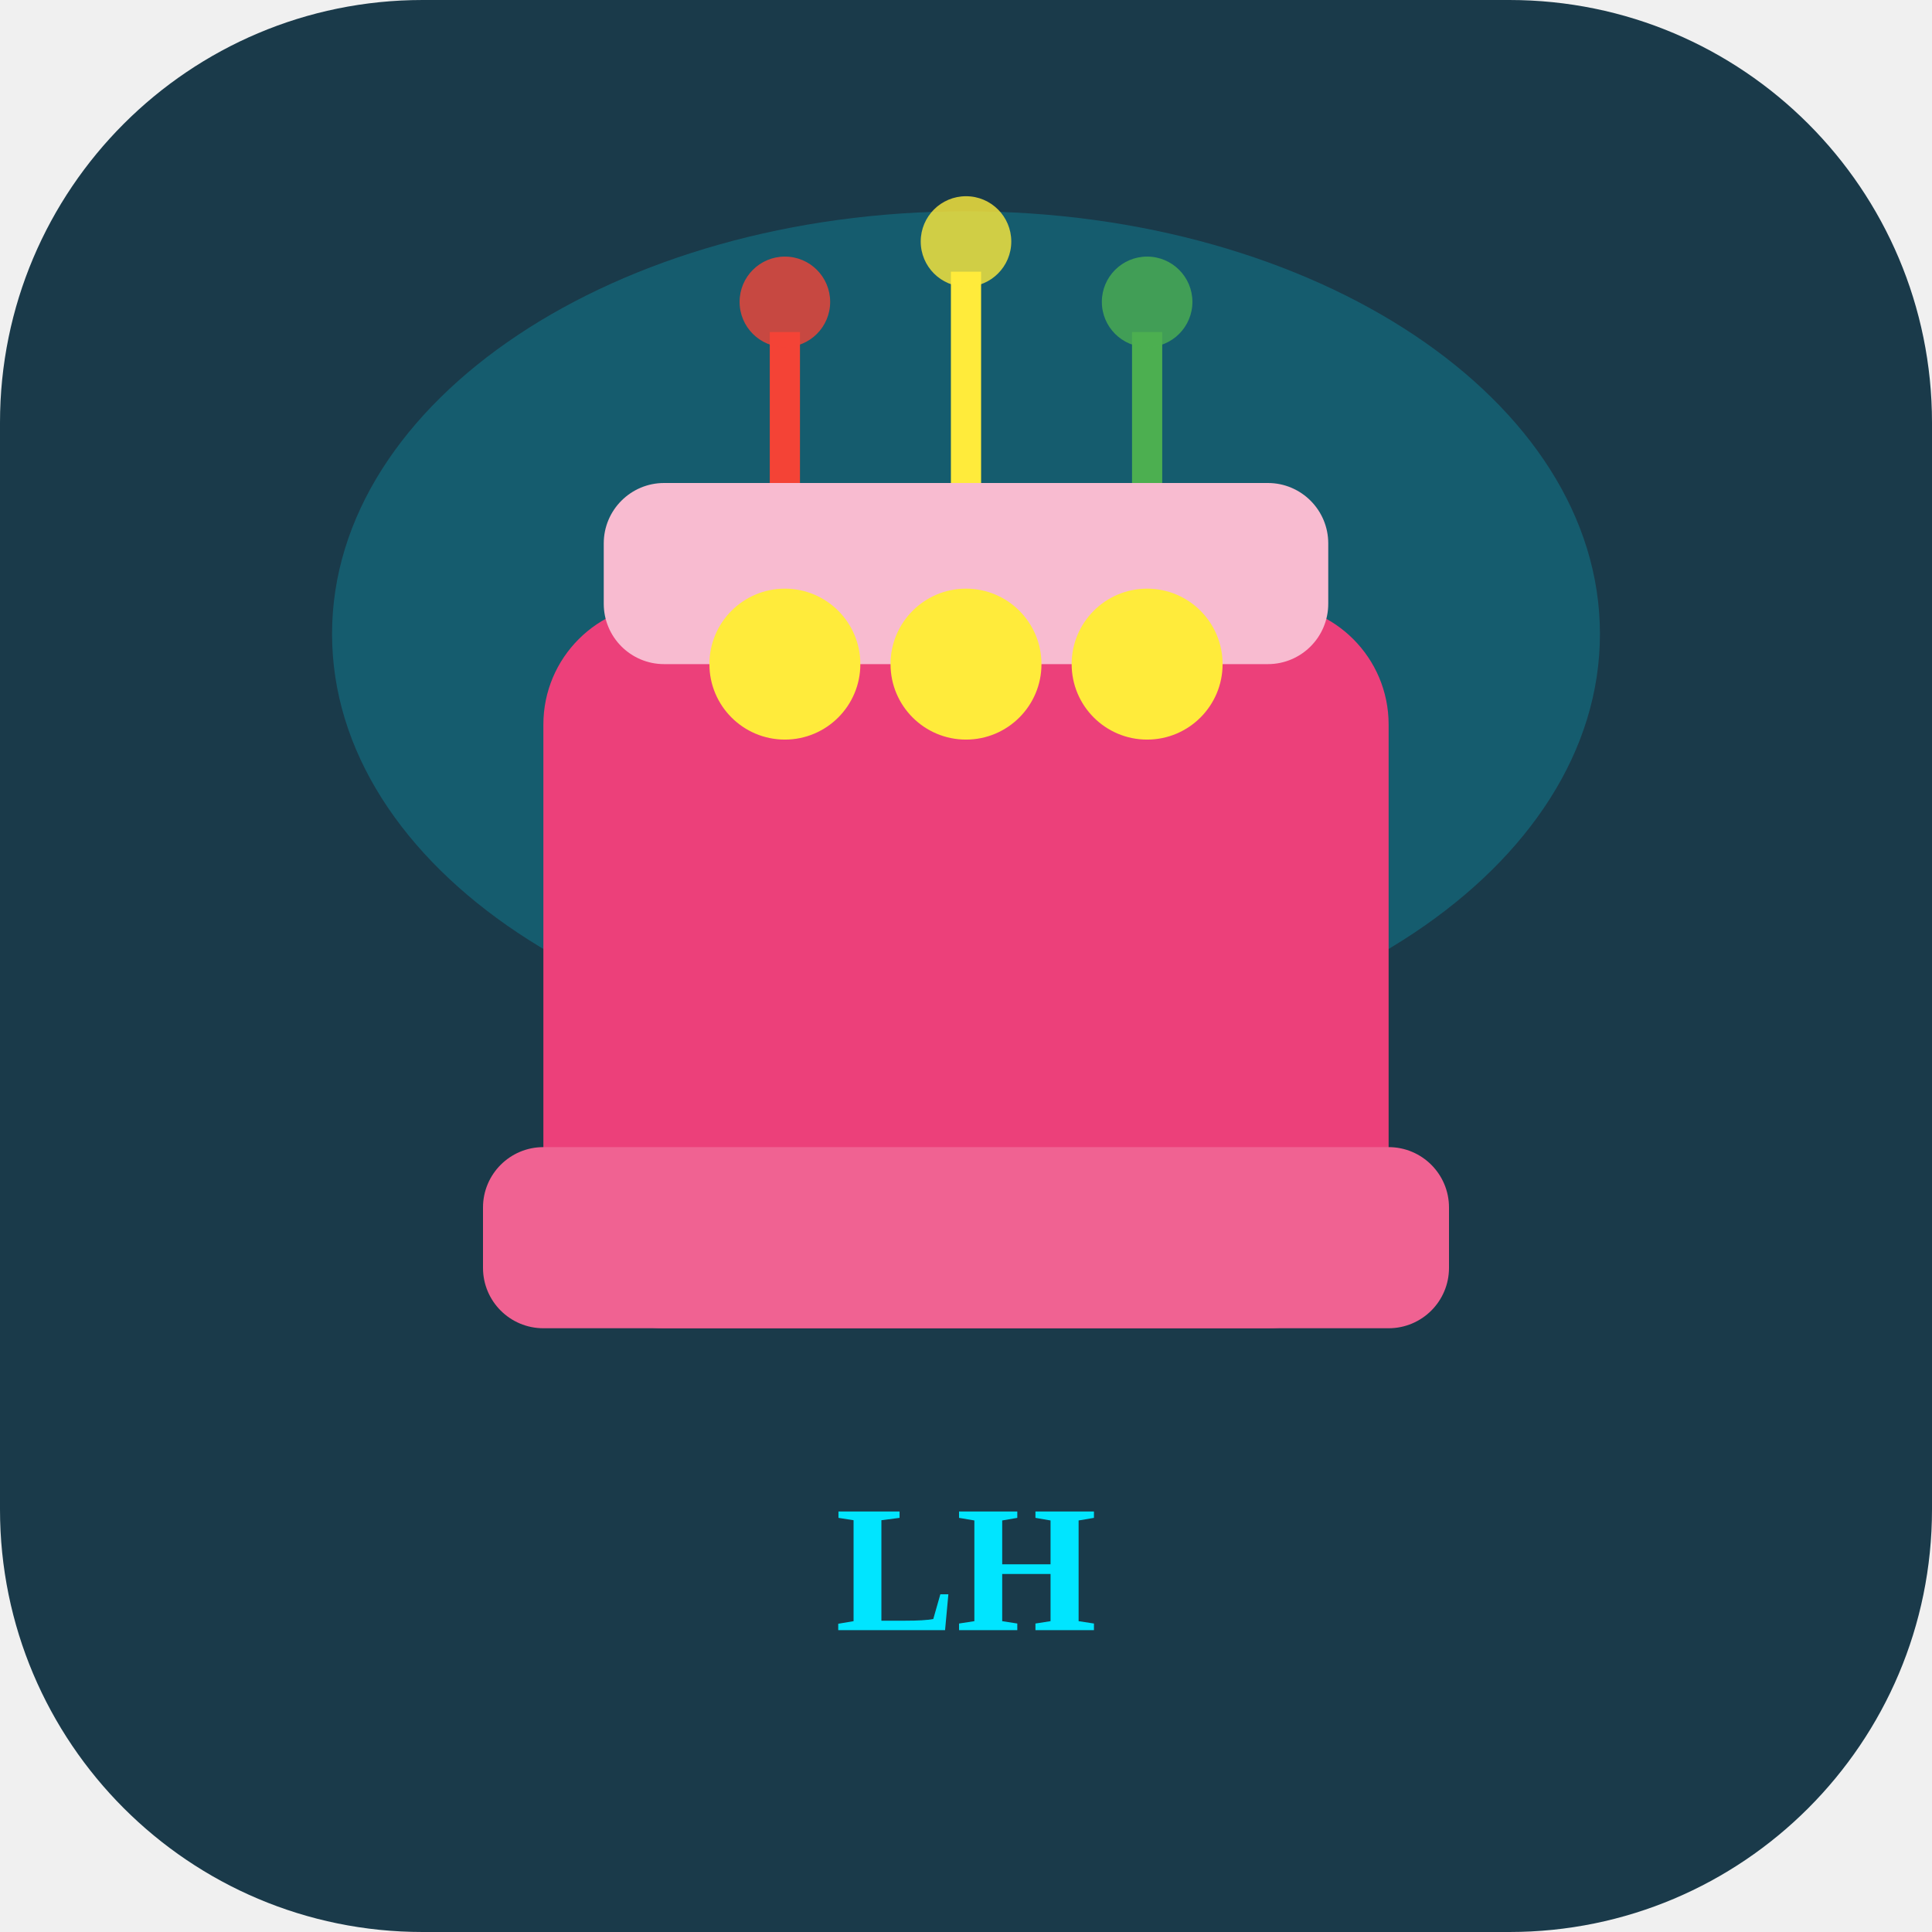
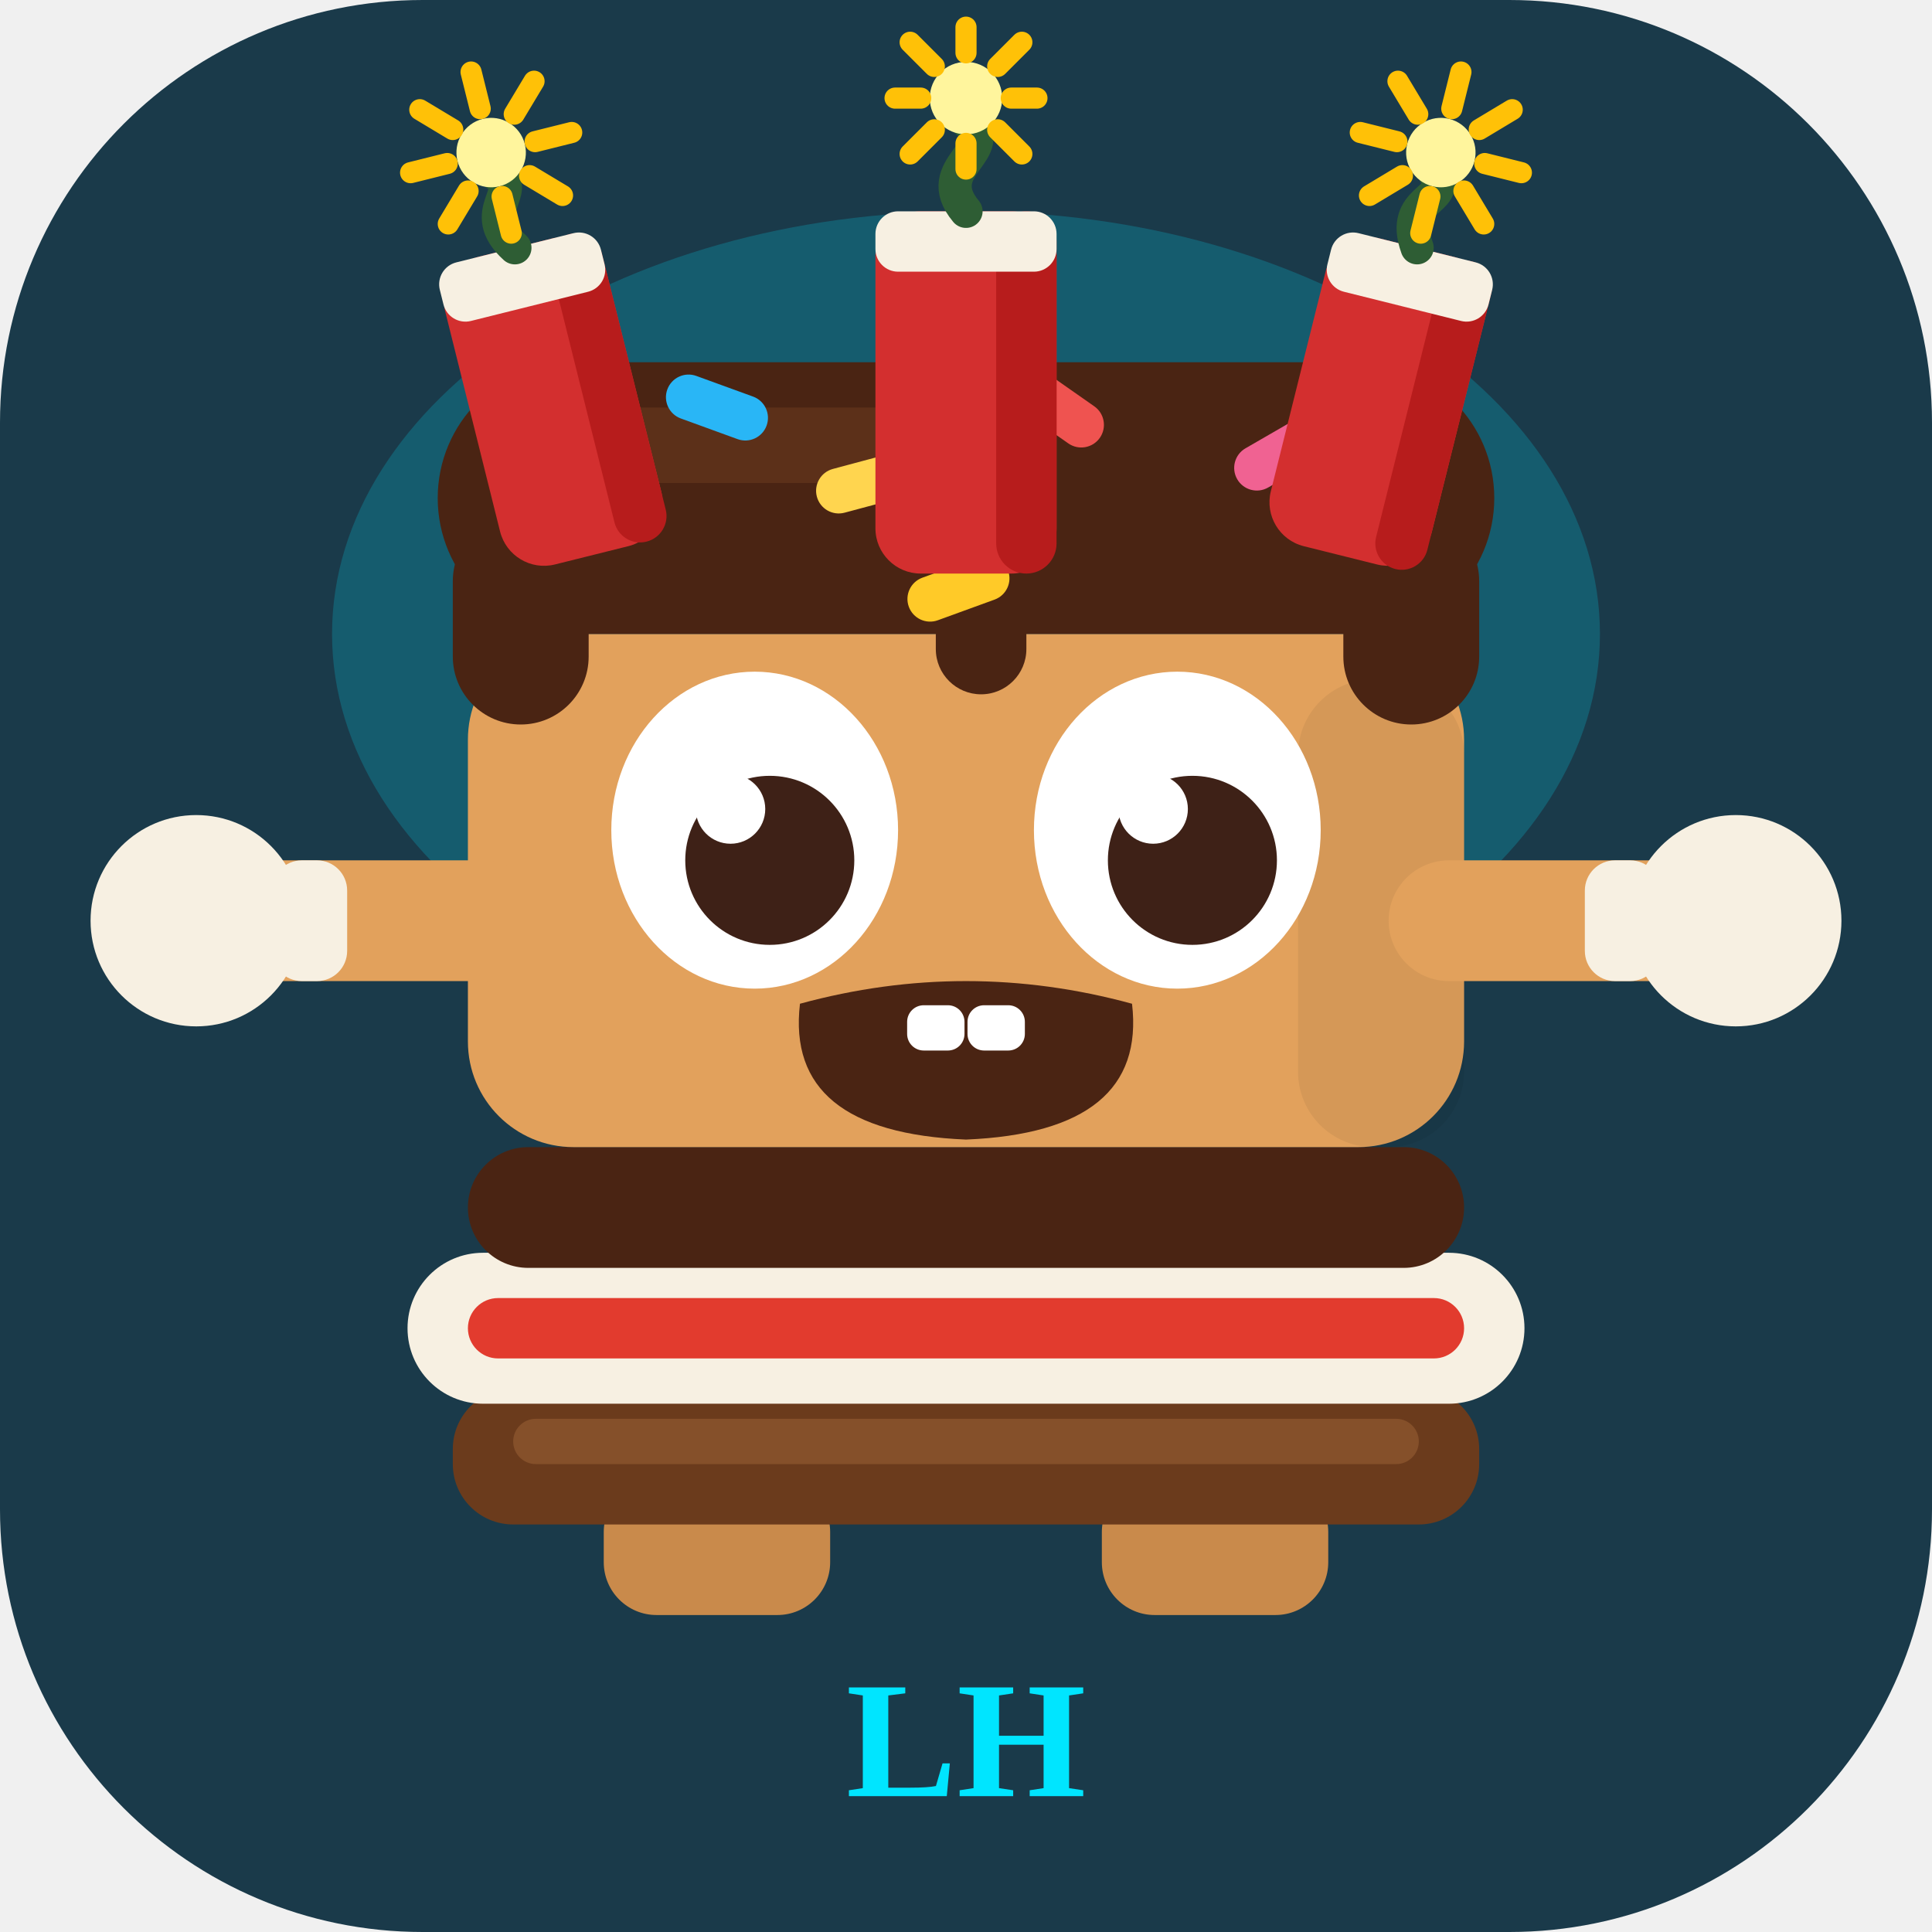
<svg xmlns="http://www.w3.org/2000/svg" viewBox="0 0 128 128" fill="none" aria-hidden="true">
  <style>
    .el { transform-box: fill-box; transform-origin: center; }
    .bob { animation: bob 2.8s ease-in-out infinite; }
    .pulse { animation: pulse 2.4s ease-in-out infinite; }
    .scan { animation: scan 3s ease-in-out infinite; }
    .glow { animation: glow 2s ease-in-out infinite; }
    .wag { animation: wag 1.1s ease-in-out infinite; }
    .floaty { animation: floaty 3.6s ease-in-out infinite; }
    .spark { animation: spark 2s ease-in-out infinite; }
+     .blink { animation: blink 3.8s steps(1, end) infinite; }
+     .chew { animation: chew 3.6s ease-in-out infinite; }
+     .wave-arm { animation: wave-arm 6s ease-in-out infinite; }
+     .sway-arm { animation: sway-arm 3.4s ease-in-out infinite; }
    @keyframes bob { 0%,100% { transform: translateY(0); } 50% { transform: translateY(-3px); } }
    @keyframes pulse { 0%,100% { transform: scale(1); opacity: 1; } 50% { transform: scale(1.08); opacity: .85; } }
    @keyframes scan { 0%,100% { transform: translateY(0); opacity: .6; } 50% { transform: translateY(8px); opacity: 1; } }
    @keyframes glow { 0%,100% { opacity: .14; } 50% { opacity: .32; } }
    @keyframes wag { 0%,100% { transform: rotate(-10deg); } 50% { transform: rotate(10deg); } }
    @keyframes floaty { 0%,100% { transform: translateY(0); } 50% { transform: translateY(-5px); } }
    @keyframes spark { 0%,100% { transform: scale(1); opacity: 1; } 50% { transform: scale(1.25); opacity: .7; } }
+     @keyframes blink { 0%,92%,100% { transform: scaleY(1); } 95%,98% { transform: scaleY(.1); } }
+     @keyframes chew { 0%,74%,100% { transform: scaleY(1); } 84% { transform: scaleY(.7); } 92% { transform: scaleY(1.06); } }
+     @keyframes wave-arm { 0%,100% { transform: rotate(0deg); } 6% { transform: rotate(-76deg); } 16% { transform: rotate(-56deg); } 26% { transform: rotate(-80deg); } 36% { transform: rotate(-58deg); } 46% { transform: rotate(-74deg); } 56% { transform: rotate(0deg); } }
+     @keyframes sway-arm { 0%,100% { transform: rotate(0deg); } 50% { transform: rotate(-14deg); } }
    @media (prefers-reduced-motion: reduce) { .el { animation: none !important; } }</style>
  <rect width="128" height="128" rx="28" fill="#1a3a4a" />
  <ellipse class="el glow" cx="64" cy="42" rx="42" ry="28" fill="#00e5ff" opacity=".2" />
  <g class="el floaty">
-     <rect x="36" y="40" width="56" height="48" rx="8" fill="#EC407A" />
-     <rect x="32" y="76" width="64" height="12" rx="4" fill="#F06292" />
-     <rect x="40" y="32" width="48" height="12" rx="4" fill="#F8BBD0" />
-     <circle cx="52" cy="44" r="5" fill="#FFEB3B" />
-     <circle cx="64" cy="44" r="5" fill="#FFEB3B" />
-     <circle cx="76" cy="44" r="5" fill="#FFEB3B" />
-     <line x1="52" y1="32" x2="52" y2="22" stroke="#F44336" stroke-width="2" />
-     <line x1="64" y1="32" x2="64" y2="18" stroke="#FFEB3B" stroke-width="2" />
-     <line x1="76" y1="32" x2="76" y2="22" stroke="#4CAF50" stroke-width="2" />
-     <circle cx="52" cy="20" r="3" fill="#F44336" opacity=".8" />
-     <circle cx="64" cy="16" r="3" fill="#FFEB3B" opacity=".8" />
-     <circle cx="76" cy="20" r="3" fill="#4CAF50" opacity=".8" />
-     <text x="64" y="108" text-anchor="middle" fill="#00e5ff" font-size="12" font-weight="bold">LH</text>
+     <rect x="40" y="98" width="15" height="9" rx="3.5" fill="#C98A4B" />
+     <rect x="73" y="98" width="15" height="9" rx="3.5" fill="#C98A4B" />
+     <rect x="30" y="92" width="68" height="9" rx="4" fill="#6B3B1C" />
+     <rect x="34" y="94" width="60" height="3" rx="1.5" fill="#85502A" />
+     <rect x="27" y="83" width="74" height="10" rx="5" fill="#F7F0E2" />
+     <rect x="31" y="86" width="66" height="4" rx="2" fill="#E23B2E" />
+     <rect x="31" y="76" width="66" height="8" rx="4" fill="#4A2413" />
+     <rect x="31" y="42" width="66" height="34" rx="7" fill="#E2A15C" />
+     <rect x="86" y="45" width="11" height="31" rx="5" fill="#000" opacity=".06" />
+     <rect x="30" y="34" width="9" height="14" rx="4.5" fill="#4A2413" />
+     <rect x="62" y="34" width="6" height="12" rx="3" fill="#4A2413" />
+     <rect x="89" y="34" width="9" height="14" rx="4.5" fill="#4A2413" />
+     <rect x="29" y="24" width="70" height="18" rx="9" fill="#4A2413" />
+     <rect x="33" y="27" width="28" height="5" rx="2.5" fill="#6B3A1E" opacity=".55" />
+     <rect x="34" y="28.5" width="7" height="3" rx="1.5" fill="#7CB342" transform="rotate(-25 37.5 30)" />
+     <rect x="44" y="25.5" width="7" height="3" rx="1.5" fill="#29B6F6" transform="rotate(20 47.5 27)" />
+     <rect x="54" y="30.5" width="7" height="3" rx="1.5" fill="#FFD54F" transform="rotate(-15 57.5 32)" />
+     <rect x="66.5" y="25.5" width="7" height="3" rx="1.5" fill="#EF5350" transform="rotate(35 70 27)" />
+     <rect x="81.5" y="28.5" width="7" height="3" rx="1.5" fill="#F06292" transform="rotate(-30 85 30)" />
+     <rect x="60" y="37.5" width="7" height="3" rx="1.5" fill="#FFCA28" transform="rotate(-20 63.5 39)" />
+     <g class="el blink">
+       <ellipse cx="50" cy="55" rx="9.5" ry="10.5" fill="#fff" />
+       <ellipse cx="78" cy="55" rx="9.5" ry="10.5" fill="#fff" />
+       <circle cx="51" cy="57" r="5.6" fill="#3E2117" />
+       <circle cx="79" cy="57" r="5.6" fill="#3E2117" />
+       <circle cx="48.4" cy="53.6" r="2.3" fill="#fff" />
+       <circle cx="76.4" cy="53.6" r="2.3" fill="#fff" />
+     </g>
+     <g class="el chew">
+       <path d="M53 66.5 Q64 63.5 75 66.5 Q76 75 64 75.5 Q52 75 53 66.5 Z" fill="#4A2413" />
+       <rect x="60.1" y="66.6" width="3.8" height="3" rx="1.1" fill="#fff" />
+       <rect x="64.1" y="66.6" width="3.8" height="3" rx="1.1" fill="#fff" />
+     </g>
+     <g transform="rotate(-14 37.5 30)">
+       <rect x="32" y="16" width="11" height="21" rx="3" fill="#D32F2F" />
+       <rect x="39.5" y="16" width="3.5" height="21" rx="1.75" fill="#B71C1C" />
+       <rect x="32" y="16" width="11" height="4" rx="1.5" fill="#F7F0E2" />
+       <path d="M37.5 16 C35.5 13 39 12.5 37.5 11" stroke="#2E5D34" stroke-width="2.2" stroke-linecap="round" />
+       <g class="el spark" style="animation-delay:.35s">
+         <circle cx="37.5" cy="9.5" r="2.3" fill="#FFF59D" />
+         <path d="M37.5 6.5V4M37.5 12.5v2.5M34.5 9.5h-2.5M40.5 9.5h2.5M35.4 7.4l-1.8-1.8M39.6 11.6l1.8 1.8M39.6 7.4l1.8-1.8M35.4 11.6l-1.8 1.8" stroke="#FFC107" stroke-width="1.4" stroke-linecap="round" />
+       </g>
+     </g>
+     <g transform="rotate(14 90.5 30)">
+       <rect x="85" y="16" width="11" height="21" rx="3" fill="#D32F2F" />
+       <rect x="92.5" y="16" width="3.5" height="21" rx="1.75" fill="#B71C1C" />
+       <rect x="85" y="16" width="11" height="4" rx="1.5" fill="#F7F0E2" />
+       <path d="M90.5 16 C88.5 13 92 12.5 90.5 11" stroke="#2E5D34" stroke-width="2.2" stroke-linecap="round" />
+       <g class="el spark" style="animation-delay:.7s">
+         <circle cx="90.5" cy="9.5" r="2.3" fill="#FFF59D" />
+         <path d="M90.5 6.5V4M90.5 12.5v2.5M87.5 9.5h-2.5M93.5 9.5h2.5M88.4 7.4l-1.8-1.8M92.6 11.6l1.8 1.8M92.6 7.4l1.8-1.8M88.4 11.6l-1.8 1.8" stroke="#FFC107" stroke-width="1.4" stroke-linecap="round" />
+       </g>
+     </g>
+     <g>
+       <rect x="58" y="14" width="12" height="24" rx="3" fill="#D32F2F" />
+       <rect x="66" y="14" width="4" height="24" rx="2" fill="#B71C1C" />
+       <rect x="58" y="14" width="12" height="4" rx="1.5" fill="#F7F0E2" />
+       <path d="M64 14 C61.5 11 66.5 10 64 8" stroke="#2E5D34" stroke-width="2.2" stroke-linecap="round" />
+       <g class="el spark">
+         <circle cx="64" cy="6.5" r="2.4" fill="#FFF59D" />
+         <path d="M64 3.5V1.8M64 9.5v1.7M61 6.5h-1.7M67 6.5h1.7M61.9 4.4l-1.6-1.6M66.1 8.6l1.6 1.6M66.1 4.4l1.6-1.6M61.9 8.6l-1.6 1.6" stroke="#FFC107" stroke-width="1.4" stroke-linecap="round" />
+       </g>
+     </g>
+     <g class="el sway-arm" style="transform-origin: 83.33% 50%;">
+       <rect x="13" y="57" width="23" height="8" rx="4" fill="#E2A15C" />
+       <rect x="18" y="57" width="5" height="8" rx="2" fill="#F7F0E2" />
+       <circle cx="13" cy="61" r="7" fill="#F7F0E2" />
+     </g>
+     <g class="el wave-arm" style="transform-origin: 16.67% 50%;">
+       <rect x="92" y="57" width="23" height="8" rx="4" fill="#E2A15C" />
+       <rect x="105" y="57" width="5" height="8" rx="2" fill="#F7F0E2" />
+       <circle cx="115" cy="61" r="7" fill="#F7F0E2" />
+     </g>
+     <text x="64" y="119" text-anchor="middle" fill="#00e5ff" font-size="11" font-weight="bold">LH</text>
  </g>
</svg>
